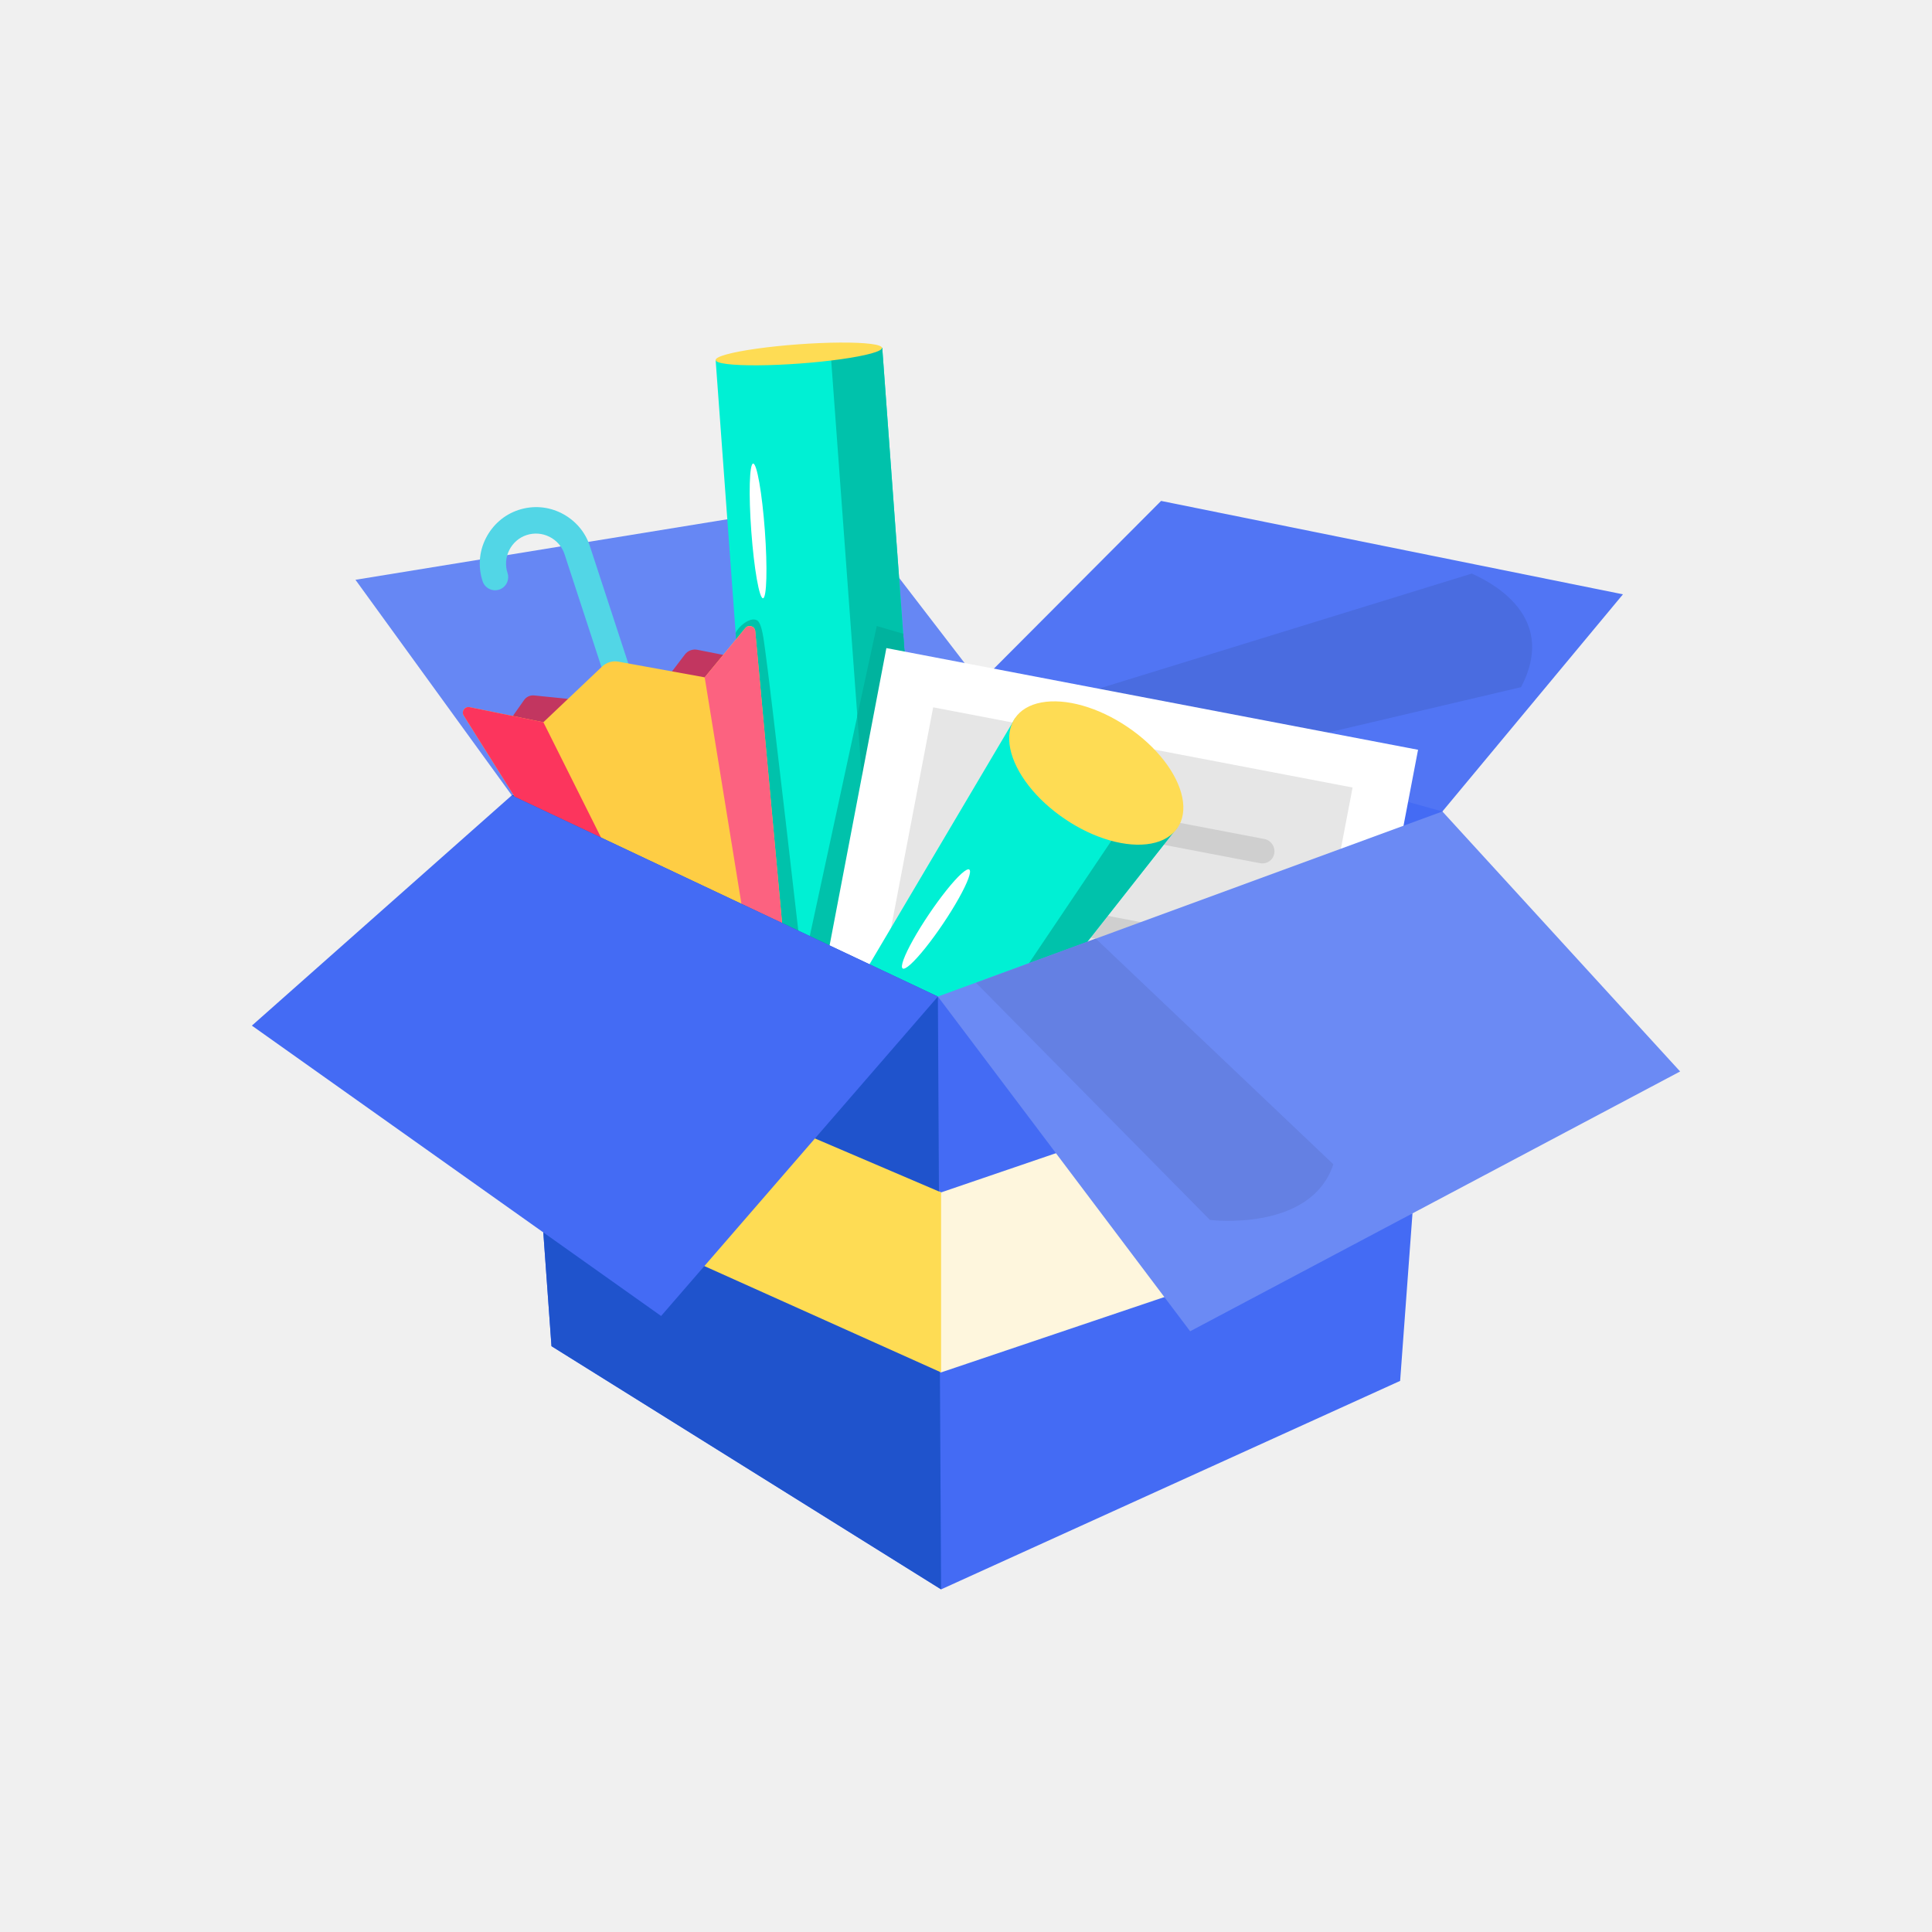
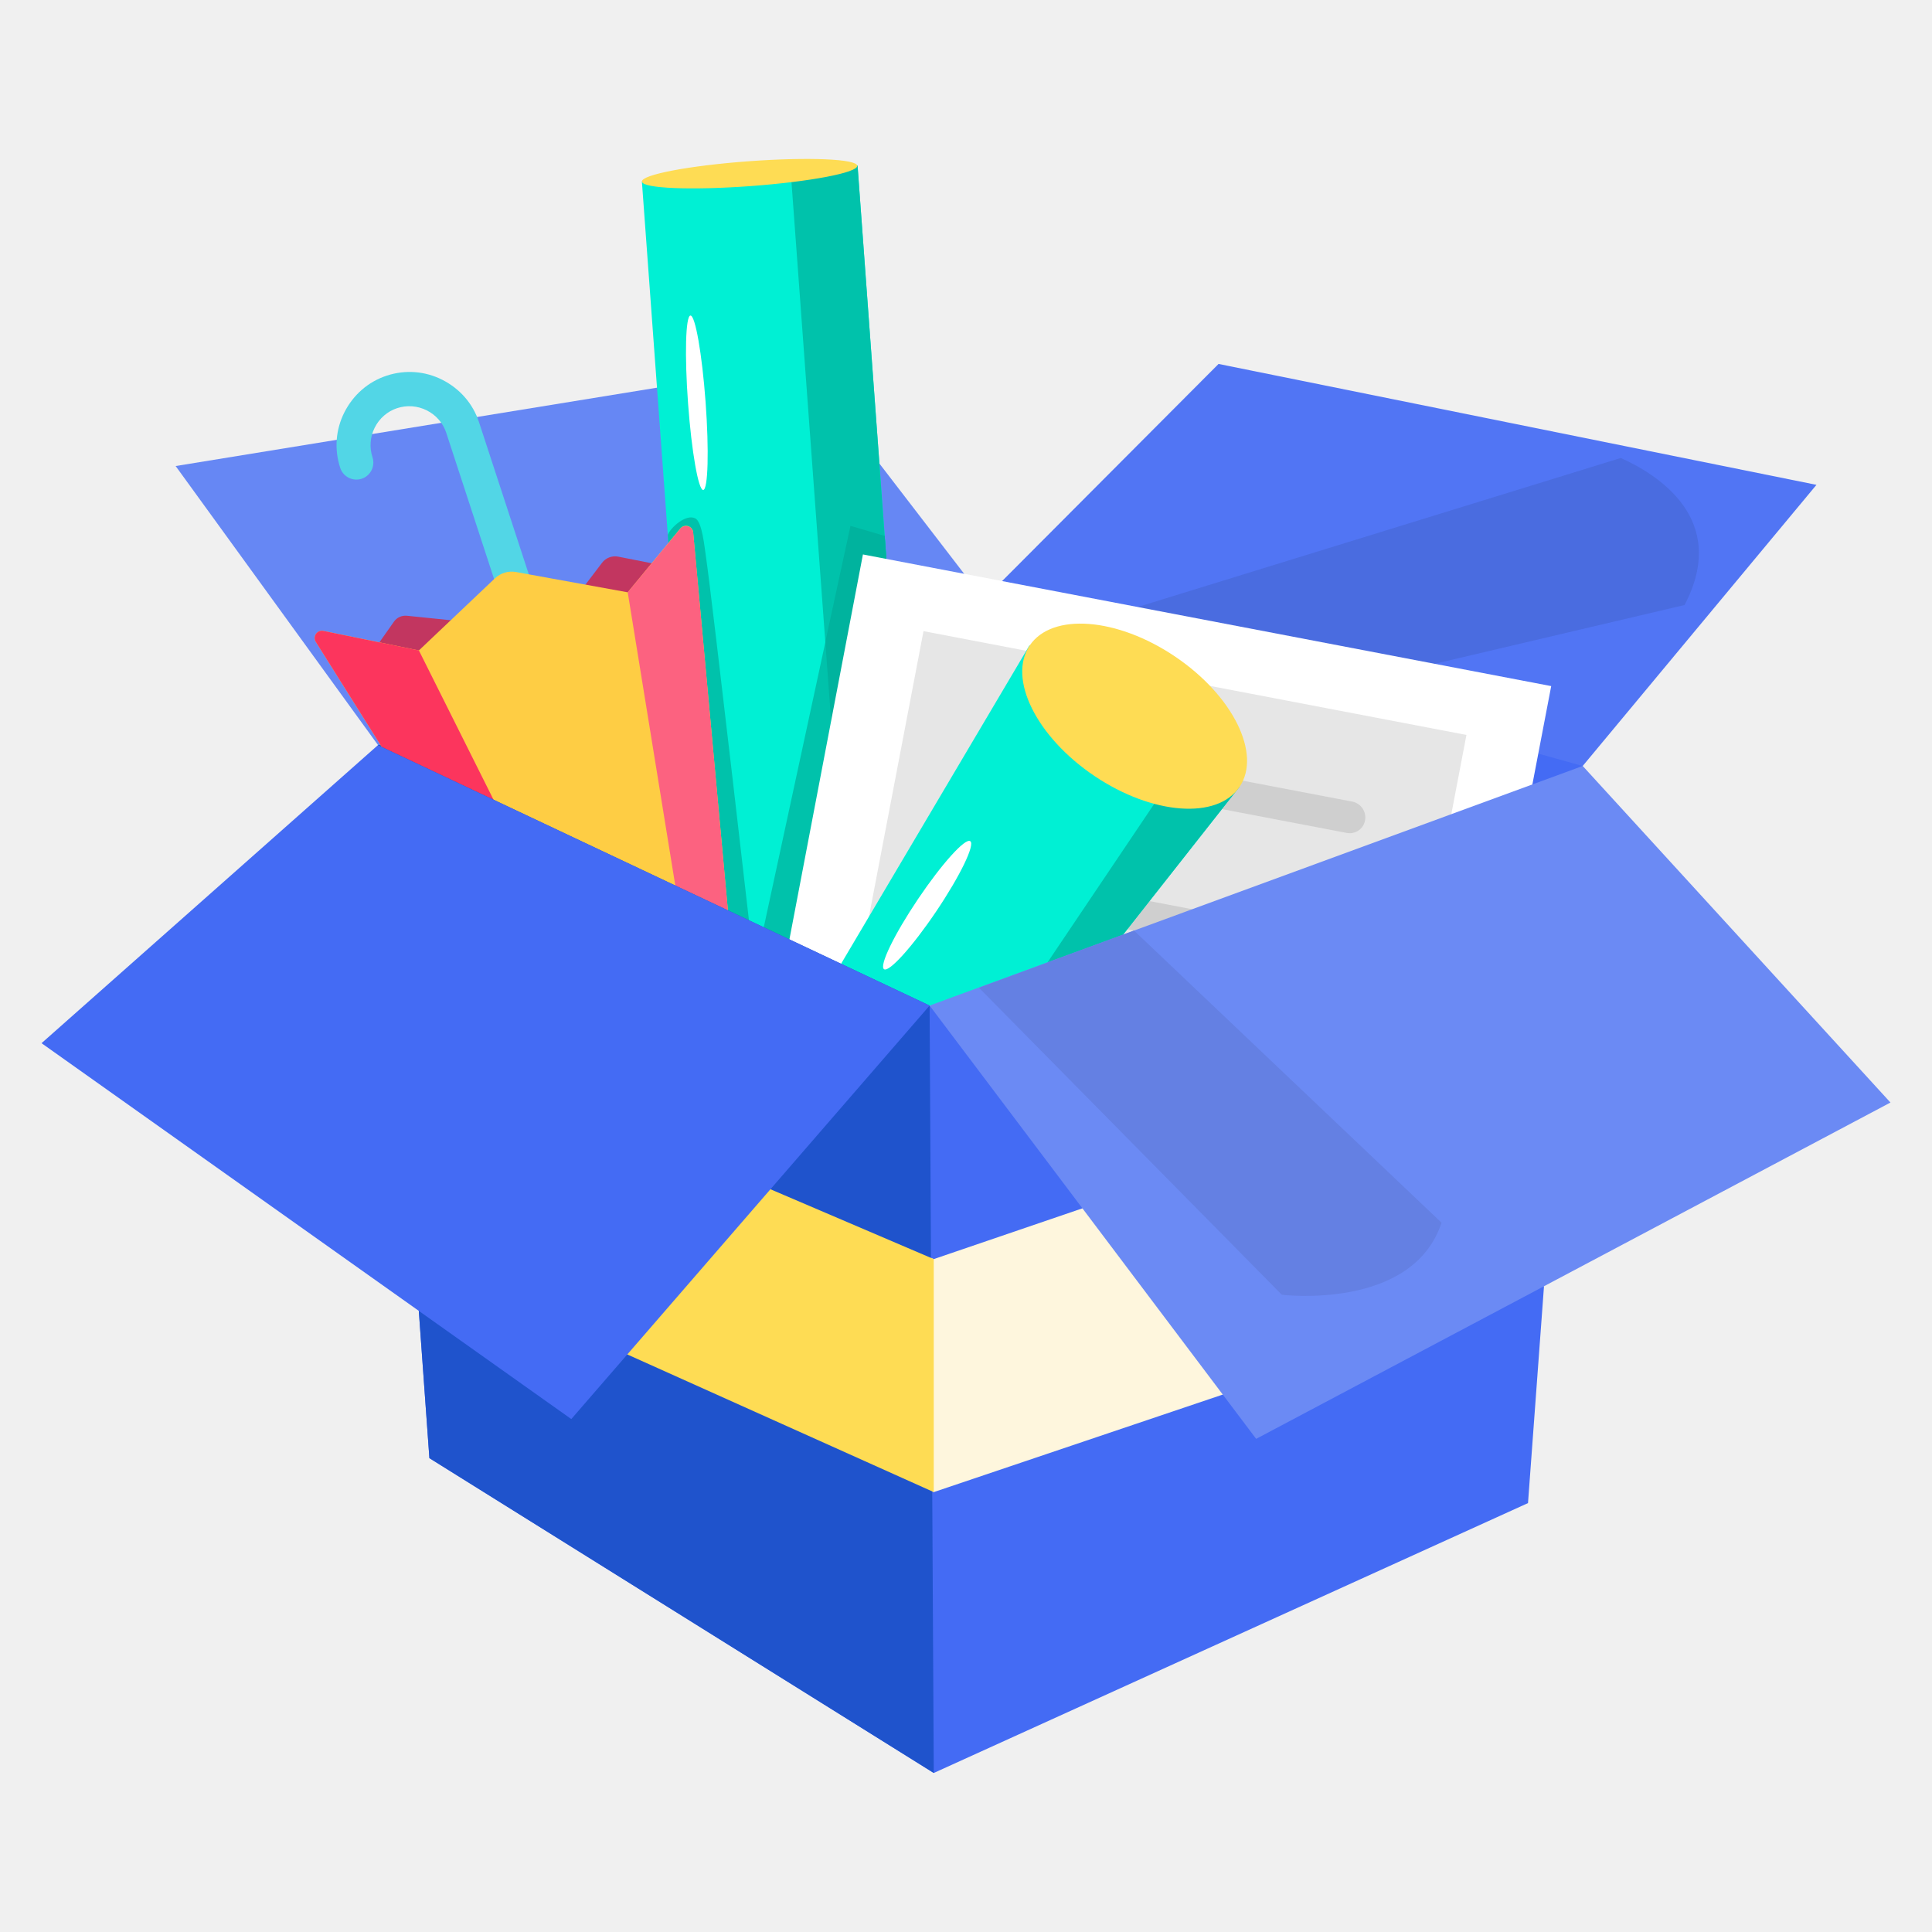
- <svg xmlns="http://www.w3.org/2000/svg" t="1750583885755" class="icon" viewBox="0 0 1024 1024" version="1.1" p-id="10331" width="256" height="256">
-   <path d="M292.3 713.5l206.5 128.9 243.3-110.5 22.3-302.4-493.1-7.9z" fill="#446BF4" p-id="10332" />
-   <path d="M279.7 538.3L498.8 632l258.3-88.2-8.5 99.3-249.8 84.3L286.4 632z" fill="#FEF6DD" p-id="10333" />
-   <path d="M271.3 421.6v36.8l225.8 69.8h75.5l187.3-72.6 4.6-25.5-5.3-58.4-199.9-21-40 11.2L385 347.8z" fill="#446BF4" p-id="10334" />
-   <path d="M271.3 421.6v36.8l225.8 69.8h22.2V361.9l-144.7-7.3z" fill="#1F53CC" p-id="10335" />
-   <path d="M271.3 421.6l-82.9-114.3 256.8-41.8 74.1 96.4z" fill="#6687F4" p-id="10336" />
-   <path d="M267.1 386.2l10.7-15.2c1.2-1.7 3.2-2.6 5.3-2.4l32.3 3.3 34.9-8.3 12.7-16.7c1.5-2 4.1-3 6.6-2.5l22.3 4.4-2.6 26-109.6 25.3-12.6-13.9z" fill="#C23660" p-id="10337" />
-   <path d="M615.4 265.5L860.2 315l-95.7 115.1-245.2-68.2z" fill="#5175F4" p-id="10338" />
-   <path d="M780.1 304L560 371.9l3.1 2.2 92.2 25.6 150.9-35.5c18.4-35.1-11-53.4-26.1-60.2z" fill="#4A6CE0" p-id="10339" />
-   <path d="M495 558l-84.5 58.4-31.2-425.6 88.3-6.5z" fill="#00F0D4" p-id="10340" />
-   <path d="M403.1 515.4l22.2-3.2s-17.1-149.6-19.8-168c-0.6-3.8-1.5-14.2-4.4-15.5-3.9-1.9-10.2 4-11.2 6.8l13.2 179.9zM495 558l-23.5 53.9-31.3-425.6 27.4-2z" fill="#00C2AB" p-id="10341" />
-   <path d="M478.7 335.9l-14-4.1L428 501.7l6.5 26.5 35-8.5 19.9-37.9z" fill="#00C2AB" p-id="10342" />
-   <path d="M480.2 356.1l-1.5-20.2-14-4.1-10.3 47.5 10.4 141.6 4.7-1.2 19.9-37.9z" fill="#00B39E" p-id="10343" />
-   <path d="M379.312 190.833a5.1 44.199 85.804 1 0 88.161-6.468 5.1 44.199 85.804 1 0-88.161 6.468Z" fill="#FEDC54" p-id="10344" />
-   <path d="M398.204 281.656a35.799 3.6 85.804 1 0 7.181-0.527 35.799 3.6 85.804 1 0-7.181 0.527Z" fill="#FFFFFF" p-id="10345" />
-   <path d="M705 640.8L497.1 528.2 423.3 587l46.5-243.5 281.8 53.9z" fill="#FFFFFF" p-id="10346" />
-   <path d="M680.2 609.4l-183.1-81.2-39.2 38.8 36.7-192.1 222.3 42.5z" fill="#E6E6E6" p-id="10347" />
-   <path d="M667.8 457.5l-142.4-27.2c-3.5-0.7-5.8-4.1-5.2-7.6 0.7-3.5 4.1-5.8 7.6-5.2l142.4 27.2c3.5 0.7 5.8 4.1 5.2 7.6-0.6 3.6-4 5.9-7.6 5.2zM657.4 512.2L515 484.9c-3.5-0.7-5.8-4.1-5.2-7.6 0.7-3.5 4.1-5.8 7.6-5.2l142.4 27.2c3.5 0.7 5.8 4.1 5.2 7.6-0.7 3.6-4.1 5.9-7.6 5.3z" fill="#CFCFCF" p-id="10348" />
-   <path d="M646.9 566.8l-127.6-24.4c-3.5-0.7-5.8-4.1-5.2-7.6 0.7-3.5 4.1-5.8 7.6-5.2L649.3 554c3.5 0.7 5.8 4.1 5.2 7.6-0.6 3.6-4 5.9-7.6 5.2z" fill="#C7C7C7" p-id="10349" />
-   <path d="M342.3 412.8c-2.6-0.4-4.8-2.1-5.7-4.8l-37.4-114.3c-1.3-4-4.2-7.3-8-9.2-3.8-1.9-8.1-2.2-12.1-0.9-4 1.3-7.3 4.2-9.2 8-1.9 3.8-2.2 8.1-0.9 12.1 1.2 3.7-0.8 7.6-4.4 8.8-3.7 1.2-7.6-0.8-8.8-4.4-2.5-7.6-1.9-15.7 1.7-22.8 3.6-7.1 9.7-12.5 17.3-15 7.6-2.5 15.7-1.9 22.8 1.7 7.1 3.6 12.5 9.7 15 17.3L350 403.6c1.2 3.7-0.8 7.6-4.5 8.8-1.1 0.5-2.2 0.5-3.2 0.4z" fill="#52D6E6" p-id="10350" />
-   <path d="M425.3 606.5l-25-272c-0.2-2.7-3.6-3.7-5.3-1.6L373.5 359l-45.7-8.3c-3.1-0.6-6.4 0.4-8.7 2.6L288 382.8l-39.1-8c-2.6-0.5-4.5 2.3-3.1 4.5l156.6 249.5 5.8-12.3 17.1-10z" fill="#FECD44" p-id="10351" />
-   <path d="M415.3 616.6l10-10-25-272c-0.2-2.7-3.6-3.7-5.3-1.6l-21.5 26 41.8 257.6z" fill="#FC6280" p-id="10352" />
-   <path d="M402.2 628.4l0.7 0.2 5.3-2.6-2-6.8L288 382.8l-39.1-8c-2.6-0.5-4.5 2.3-3.1 4.5l156.4 249.1z" fill="#FC355D" p-id="10353" />
-   <path d="M414.5 704.8l-44-41L538 380.7l86 57.9-75.4 95.8-51.5-6.2z" fill="#00F0D4" p-id="10354" />
-   <path d="M602 426.4l-66.5 98.8-38.4 3-82.6 176.6 82.6-176.6 48.4 10.1 78.5-99.7z" fill="#00C2AB" p-id="10355" />
-   <path d="M564.563 434.184a51.8 29.5 33.96 1 0 32.958-48.936 51.8 29.5 33.96 1 0-32.958 48.936Z" fill="#FEDC54" p-id="10356" />
-   <path d="M478.437 513.309a4.5 31.6 33.96 1 0 35.304-52.42 4.5 31.6 33.96 1 0-35.304 52.42Z" fill="#FFFFFF" p-id="10357" />
-   <path d="M764.5 430.1l-267.4 98.1 133.7 177.4 259.7-137.7z" fill="#6B8AF4" p-id="10358" />
-   <path d="M497.1 528.2L271.3 421.6l21 291.9 206.5 128.9z" fill="#1F53CC" p-id="10359" />
-   <path d="M279.7 538.3l6.7 93.7 212.4 95.4V632z" fill="#FEDC54" p-id="10360" />
-   <path d="M271.2 421.6l-137.7 122 216.9 153.9 146.7-169.3z" fill="#446BF4" p-id="10361" />
-   <path d="M517.3 520.9l124 125.7s53.5 6.6 65.4-29.5L580.8 497.5l-63.5 23.4z" fill="#6480E3" p-id="10362" />
+ <svg xmlns="http://www.w3.org/2000/svg" t="1750781110344" class="icon" viewBox="0 0 1024 1024" version="1.1" p-id="13967" width="256" height="256">
+   <path d="M227.59 772.849l267.322 166.866 314.961-143.046 28.868-391.468-638.337-10.227z" fill="#446BF4" p-id="13968" />
+   <path d="M211.279 546.046L494.912 667.345l334.379-114.178-11.004 128.548-323.376 109.13L219.952 667.345z" fill="#FEF6DD" p-id="13969" />
+   <path d="M200.405 394.974v47.639l292.307 90.359h97.738l242.467-93.983 5.955-33.011-6.861-75.601-258.778-27.185-51.782 14.499L347.594 299.437z" fill="#446BF4" p-id="13970" />
+   <path d="M200.405 394.974v47.639l292.307 90.359h28.739V317.69l-187.32-9.45z" fill="#1F53CC" p-id="13971" />
+   <path d="M200.405 394.974l-107.317-147.966 332.437-54.112 95.925 124.793z" fill="#6687F4" p-id="13972" />
+   <path d="M194.968 349.147l13.852-19.677c1.553-2.201 4.143-3.366 6.861-3.107l41.814 4.272 45.179-10.745 16.441-21.619c1.942-2.589 5.308-3.884 8.544-3.236l28.868 5.696-3.366 33.658-141.881 32.752-16.311-17.994z" fill="#C23660" p-id="13973" />
+   <path d="M645.855 192.896L962.758 256.976l-123.887 149.001-317.421-88.288z" fill="#5175F4" p-id="13974" />
+   <path d="M859.066 242.736L574.138 330.635l4.013 2.848 119.356 33.14 195.346-45.956c23.82-45.438-14.24-69.128-33.787-77.931z" fill="#4A6CE0" p-id="13975" />
+   <path d="M489.993 571.549l-109.388 75.601-40.39-550.955 114.308-8.414z" fill="#00F0D4" p-id="13976" />
+   <path d="M371.025 516.401l28.739-4.143s-22.137-193.663-25.632-217.482c-0.777-4.919-1.942-18.382-5.696-20.065-5.049-2.46-13.204 5.178-14.499 8.803l17.088 232.887zM489.993 571.549l-30.422 69.776-40.519-550.955 35.47-2.589z" fill="#00C2AB" p-id="13977" />
+   <path d="M468.892 284.032l-18.124-5.308L403.259 498.666l8.414 34.305 45.309-11.004 25.761-49.063z" fill="#00C2AB" p-id="13978" />
+   <path d="M470.834 310.181l-1.942-26.15-18.124-5.308-13.334 61.491 13.463 183.307 6.084-1.553 25.761-49.063z" fill="#00B39E" p-id="13979" />
+   <path d="M340.231 96.237a6.602 57.217 85.804 1 0 114.128-8.373 6.602 57.217 85.804 1 0-114.128 8.373Z" fill="#FEDC54" p-id="13980" />
+   <path d="M364.686 213.811a46.344 4.66 85.804 1 0 9.296-0.682 46.344 4.66 85.804 1 0-9.296 0.682Z" fill="#FFFFFF" p-id="13981" />
+   <path d="M761.846 678.737L492.711 532.972 397.174 609.09l60.196-315.22 364.801 69.776z" fill="#FFFFFF" p-id="13982" />
+   <path d="M729.741 638.088l-237.03-105.117-50.746 50.228 47.51-248.681 287.776 55.018z" fill="#E6E6E6" p-id="13983" />
+   <path d="M713.689 441.448l-184.342-35.211c-4.531-0.906-7.508-5.308-6.732-9.838 0.906-4.531 5.308-7.508 9.838-6.732l184.342 35.211c4.531 0.906 7.508 5.308 6.732 9.838-0.777 4.66-5.178 7.638-9.838 6.732zM700.226 512.259L515.884 476.918c-4.531-0.906-7.508-5.308-6.732-9.838 0.906-4.531 5.308-7.508 9.838-6.732l184.342 35.211c4.531 0.906 7.508 5.308 6.732 9.838-0.906 4.66-5.308 7.638-9.838 6.861z" fill="#CFCFCF" p-id="13984" />
+   <path d="M686.633 582.941l-165.183-31.587c-4.531-0.906-7.508-5.308-6.732-9.838 0.906-4.531 5.308-7.508 9.838-6.732L689.74 566.371c4.531 0.906 7.508 5.308 6.732 9.838-0.777 4.66-5.178 7.638-9.838 6.732z" fill="#C7C7C7" p-id="13985" />
+   <path d="M292.317 383.582c-3.366-0.518-6.214-2.719-7.379-6.214l-48.416-147.966c-1.683-5.178-5.437-9.45-10.356-11.91-4.919-2.46-10.486-2.848-15.664-1.165-5.178 1.683-9.45 5.437-11.91 10.356-2.46 4.919-2.848 10.486-1.165 15.664 1.553 4.79-1.036 9.838-5.696 11.392-4.79 1.553-9.838-1.036-11.392-5.696-3.236-9.838-2.46-20.324 2.201-29.515 4.66-9.191 12.557-16.182 22.396-19.418 9.838-3.236 20.324-2.46 29.515 2.201 9.191 4.66 16.182 12.557 19.418 22.396L302.285 371.672c1.553 4.79-1.036 9.838-5.825 11.392-1.424 0.647-2.848 0.647-4.143 0.518z" fill="#52D6E6" p-id="13986" />
+   <path d="M399.764 634.334l-32.363-352.114c-0.259-3.495-4.66-4.79-6.861-2.071L332.706 313.936l-59.16-10.745c-4.013-0.777-8.285 0.518-11.262 3.366L222.023 344.746l-50.616-10.356c-3.366-0.647-5.825 2.977-4.013 5.825l202.725 322.987 7.508-15.923 22.137-12.945z" fill="#FECD44" p-id="13987" />
+   <path d="M386.818 647.409l12.945-12.945-32.363-352.114c-0.259-3.495-4.66-4.79-6.861-2.071l-27.833 33.658 54.112 333.473z" fill="#FC6280" p-id="13988" />
+   <path d="M369.86 662.684l0.906 0.259 6.861-3.366-2.589-8.803L222.023 344.746l-50.616-10.356c-3.366-0.647-5.825 2.977-4.013 5.825l202.466 322.469z" fill="#FC355D" p-id="13989" />
+   <path d="M385.783 761.587l-56.96-53.076L545.658 342.027l111.33 74.954-97.608 124.017-66.669-8.026z" fill="#00F0D4" p-id="13990" />
+   <path d="M628.508 401.188l-86.087 127.9-49.71 3.884-106.929 228.615 106.929-228.615 62.656 13.075 101.621-129.065z" fill="#00C2AB" p-id="13991" />
+   <path d="M580.045 411.264a67.057 38.189 33.96 1 0 42.666-63.35 67.057 38.189 33.96 1 0-42.666 63.35Z" fill="#FEDC54" p-id="13992" />
+   <path d="M468.551 513.695a5.825 40.907 33.96 1 0 45.703-67.859 5.825 40.907 33.96 1 0-45.703 67.859Z" fill="#FFFFFF" p-id="13993" />
+   <path d="M838.871 405.977l-346.16 126.994 173.08 229.651 336.192-178.258z" fill="#6B8AF4" p-id="13994" />
+   <path d="M492.711 532.972L200.405 394.974l27.185 377.876 267.322 166.866z" fill="#1F53CC" p-id="13995" />
+   <path d="M211.279 546.046l8.673 121.298 274.96 123.499V667.345z" fill="#FEDC54" p-id="13996" />
+   <path d="M200.275 394.974l-178.258 157.934 280.785 199.229 189.909-219.165z" fill="#446BF4" p-id="13997" />
+   <path d="M518.861 523.521l160.523 162.723s69.258 8.544 84.663-38.189L601.064 493.229l-82.203 30.292z" fill="#6480E3" p-id="13998" />
</svg>
